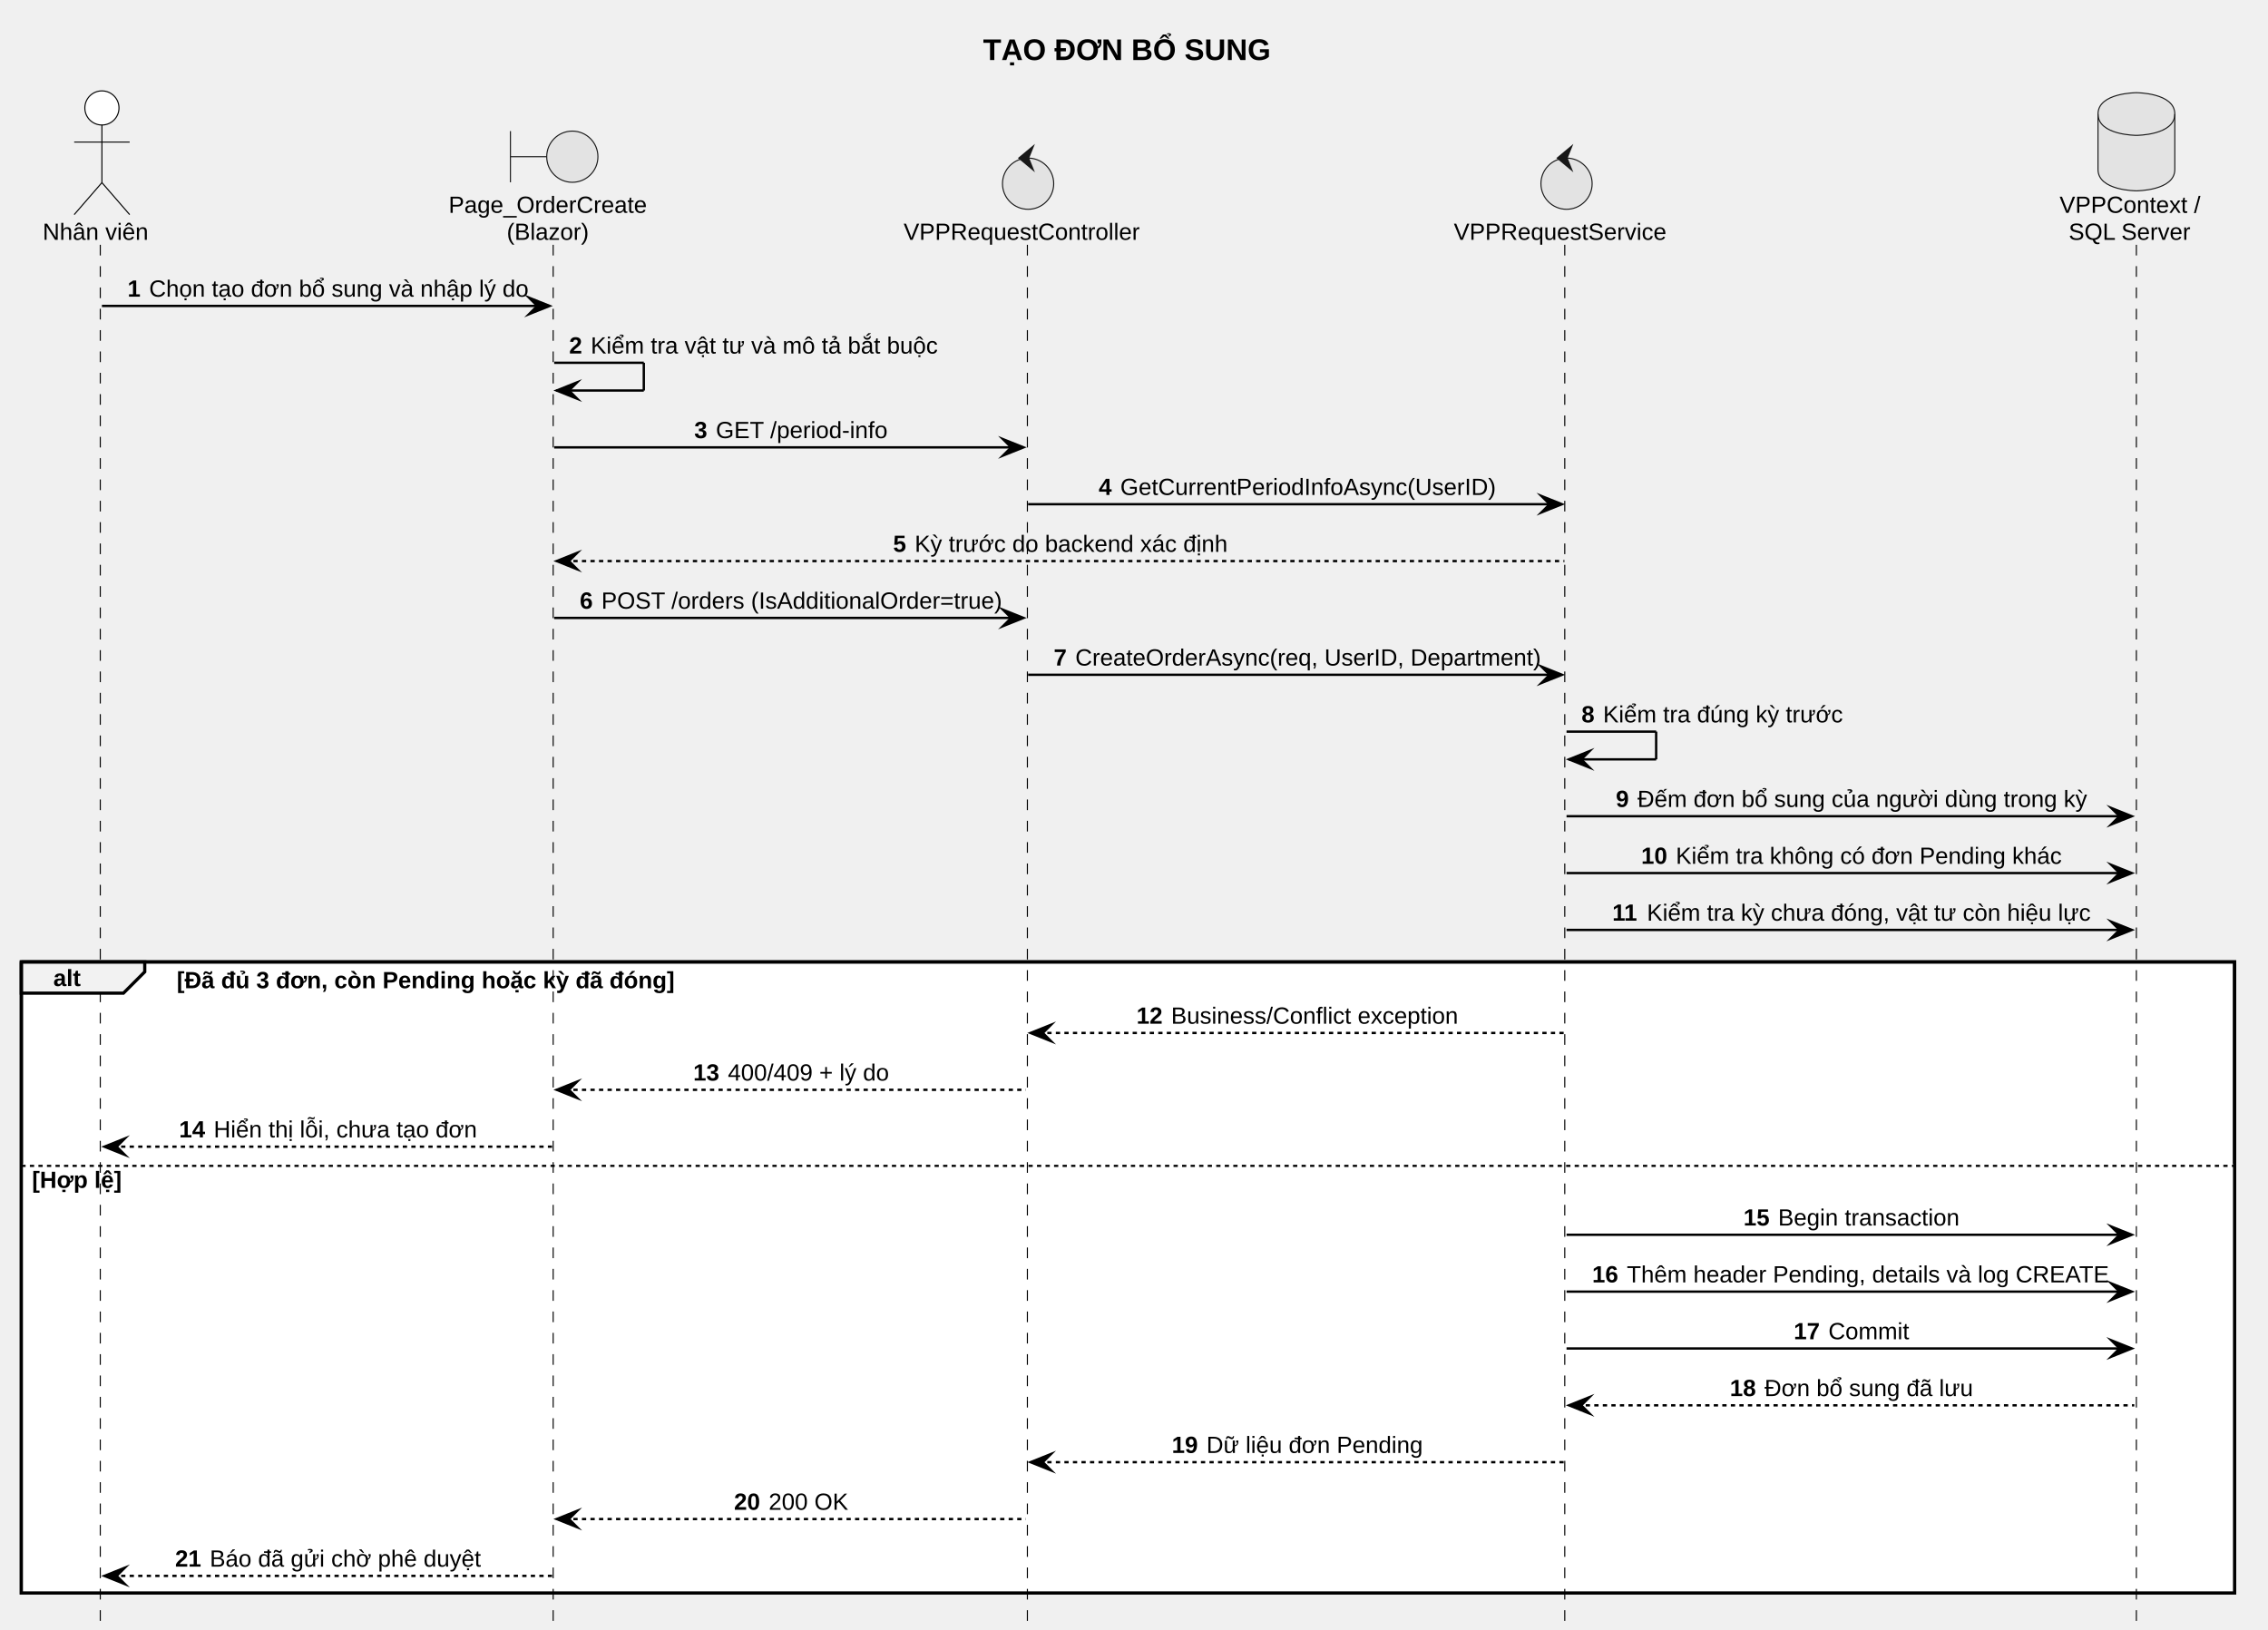
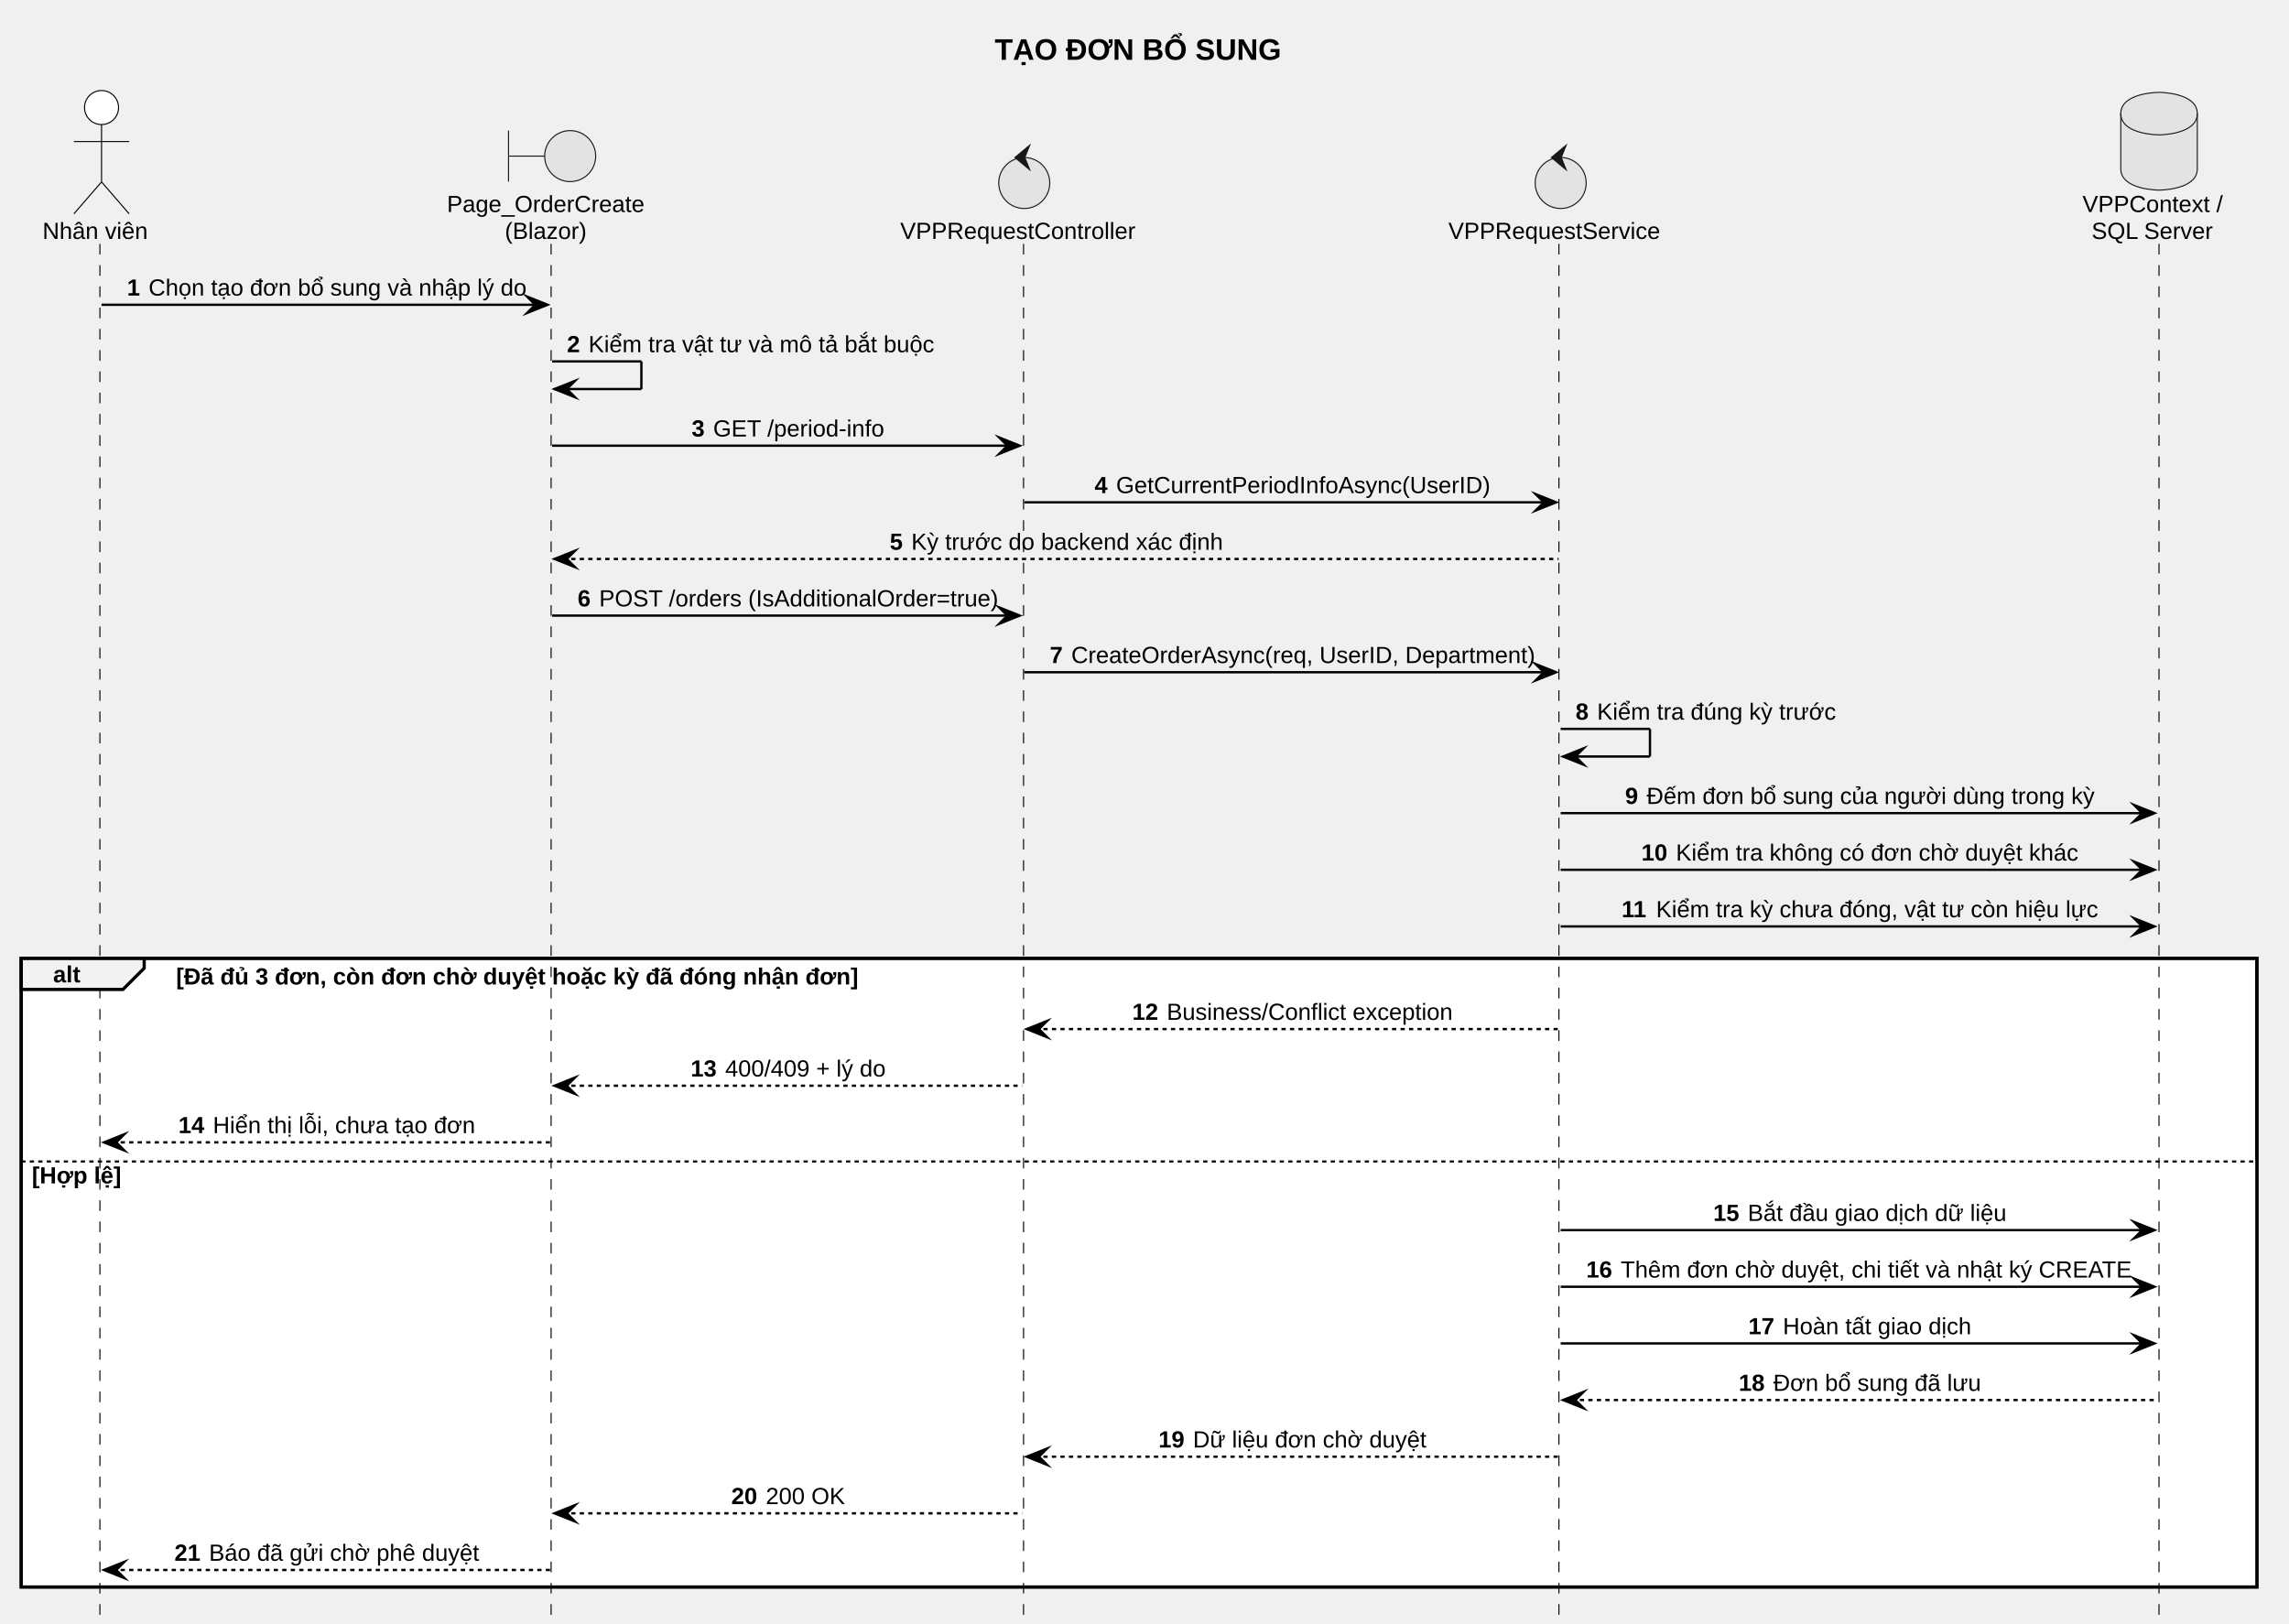
- <svg xmlns="http://www.w3.org/2000/svg" contentStyleType="text/css" data-diagram-type="SEQUENCE" height="1432.5px" preserveAspectRatio="none" style="width:1993px;height:1432px;background:#FFFFFF;" version="1.1" viewBox="0 0 1993 1432" width="1993.125px" zoomAndPan="magnify">
+ <svg xmlns="http://www.w3.org/2000/svg" contentStyleType="text/css" data-diagram-type="SEQUENCE" height="1432.5px" preserveAspectRatio="none" style="width:2019px;height:1432px;background:#FFFFFF;" version="1.1" viewBox="0 0 2019 1432" width="2019.375px" zoomAndPan="magnify">
  <defs />
  <g>
    <g class="title" data-source-line="2">
-       <text fill="#000000" font-family="Arial" font-size="26.25" font-weight="700" lengthAdjust="spacing" textLength="252.81" x="863.855" y="52.747">TẠO ĐƠN BỔ SUNG</text>
-     </g>
-     <rect fill="#FFFFFF" height="554.601" style="stroke:#000000;stroke-width:2.812;" width="1944.894" x="18.75" y="845.411" />
-     <rect fill="#FFFFFF" height="377.234" style="stroke:none;stroke-width:1.875;" width="1944.894" x="18.75" y="1022.778" />
+       <text fill="#000000" font-family="Arial" font-size="26.25" font-weight="700" lengthAdjust="spacing" textLength="252.81" x="877.36" y="52.747">TẠO ĐƠN BỔ SUNG</text>
+     </g>
+     <rect fill="#FFFFFF" height="554.601" style="stroke:#000000;stroke-width:2.812;" width="1971.904" x="18.75" y="845.411" />
+     <rect fill="#FFFFFF" height="377.234" style="stroke:none;stroke-width:1.875;" width="1971.904" x="18.75" y="1022.778" />
    <g class="participant-lifeline" data-entity-uid="part1" data-qualified-name="User" data-source-line="4" id="part1-lifeline">
      <g>
        <rect fill="#000000" fill-opacity="0" height="1216.735" width="15" x="82.061" y="215.152" />
        <line style="stroke:#000000;stroke-width:0.938;stroke-dasharray:9.375,9.375;" x1="88.125" x2="88.125" y1="215.152" y2="1431.887" />
      </g>
    </g>
    <g class="participant-lifeline" data-entity-uid="part2" data-qualified-name="FE" data-source-line="5" id="part2-lifeline">
      <g>
        <rect fill="#000000" fill-opacity="0" height="1216.735" width="15" x="479.486" y="215.152" />
        <line style="stroke:#000000;stroke-width:0.938;stroke-dasharray:9.375,9.375;" x1="486.104" x2="486.104" y1="215.152" y2="1431.887" />
      </g>
    </g>
    <g class="participant-lifeline" data-entity-uid="part3" data-qualified-name="API" data-source-line="6" id="part3-lifeline">
      <g>
        <rect fill="#000000" fill-opacity="0" height="1216.735" width="15" x="895.935" y="215.152" />
        <line style="stroke:#000000;stroke-width:0.938;stroke-dasharray:9.375,9.375;" x1="902.811" x2="902.811" y1="215.152" y2="1431.887" />
      </g>
    </g>
    <g class="participant-lifeline" data-entity-uid="part4" data-qualified-name="Service" data-source-line="7" id="part4-lifeline">
      <g>
        <rect fill="#000000" fill-opacity="0" height="1216.735" width="15" x="1369.092" y="215.152" />
        <line style="stroke:#000000;stroke-width:0.938;stroke-dasharray:9.375,9.375;" x1="1375.036" x2="1375.036" y1="215.152" y2="1431.887" />
      </g>
    </g>
    <g class="participant-lifeline" data-entity-uid="part5" data-qualified-name="DB" data-source-line="8" id="part5-lifeline">
      <g>
-         <rect fill="#000000" fill-opacity="0" height="1216.735" width="15" x="1869.864" y="215.152" />
-         <line style="stroke:#000000;stroke-width:0.938;stroke-dasharray:9.375,9.375;" x1="1877.334" x2="1877.334" y1="215.152" y2="1431.887" />
+         <rect fill="#000000" fill-opacity="0" height="1216.735" width="15" x="1896.874" y="215.152" />
+         <line style="stroke:#000000;stroke-width:0.938;stroke-dasharray:9.375,9.375;" x1="1904.344" x2="1904.344" y1="215.152" y2="1431.887" />
      </g>
    </g>
    <g class="participant participant-head" data-entity-uid="part1" data-qualified-name="User" data-source-line="4" id="part1-head">
      <text fill="#000000" font-family="Arial" font-size="20.625" lengthAdjust="spacing" textLength="92.873" x="37.5" y="210.781">Nhân viên</text>
      <ellipse cx="89.561" cy="94.872" fill="#FFFFFF" rx="15" ry="15" style="stroke:#000000;stroke-width:0.938;" />
      <path d="M89.561,109.872 L89.561,160.497 M65.186,124.872 L113.936,124.872 M89.561,160.497 L65.186,188.622 M89.561,160.497 L113.936,188.622" fill="none" style="stroke:#000000;stroke-width:0.938;" />
    </g>
    <g class="participant participant-head" data-entity-uid="part2" data-qualified-name="FE" data-source-line="5" id="part2-head">
      <text fill="#000000" font-family="Arial" font-size="20.625" lengthAdjust="spacing" textLength="174.265" x="394.229" y="187.064">Page_OrderCreate</text>
      <text fill="#000000" font-family="Arial" font-size="20.625" lengthAdjust="spacing" textLength="72.198" x="445.263" y="210.781">(Blazor)</text>
      <path d="M448.549,115.218 L448.549,160.218 M448.549,137.718 L480.424,137.718" fill="none" style="stroke:#181818;stroke-width:0.938;" />
      <ellipse cx="502.924" cy="137.718" fill="#E3E3E3" rx="22.5" ry="22.5" style="stroke:#181818;stroke-width:0.938;" />
    </g>
    <g class="participant participant-head" data-entity-uid="part3" data-qualified-name="API" data-source-line="6" id="part3-head">
      <text fill="#000000" font-family="Arial" font-size="20.625" lengthAdjust="spacing" textLength="207.499" x="794.061" y="210.781">VPPRequestController</text>
      <ellipse cx="903.435" cy="161.435" fill="#E3E3E3" rx="22.5" ry="22.5" style="stroke:#181818;stroke-width:0.938;" />
      <polygon fill="#181818" points="895.935,138.935,907.185,129.56,903.435,138.935,907.185,148.31,895.935,138.935" style="stroke:#181818;stroke-width:1.875;stroke-linejoin:miter;stroke-miterlimit:10;" />
    </g>
    <g class="participant participant-head" data-entity-uid="part4" data-qualified-name="Service" data-source-line="7" id="part4-head">
      <text fill="#000000" font-family="Arial" font-size="20.625" lengthAdjust="spacing" textLength="186.864" x="1277.536" y="210.781">VPPRequestService</text>
      <ellipse cx="1376.592" cy="161.435" fill="#E3E3E3" rx="22.5" ry="22.5" style="stroke:#181818;stroke-width:0.938;" />
      <polygon fill="#181818" points="1369.092,138.935,1380.342,129.56,1376.592,138.935,1380.342,148.31,1369.092,138.935" style="stroke:#181818;stroke-width:1.875;stroke-linejoin:miter;stroke-miterlimit:10;" />
    </g>
    <g class="participant participant-head" data-entity-uid="part5" data-qualified-name="DB" data-source-line="8" id="part5-head">
-       <text fill="#000000" font-family="Arial" font-size="20.625" lengthAdjust="spacing" textLength="123.81" x="1809.834" y="187.064">VPPContext /</text>
-       <text fill="#000000" font-family="Arial" font-size="20.625" lengthAdjust="spacing" textLength="107.748" x="1817.865" y="210.781">SQL Server</text>
-       <path d="M1843.614,100.218 C1843.614,81.468 1877.364,81.468 1877.364,81.468 C1877.364,81.468 1911.114,81.468 1911.114,100.218 L1911.114,148.968 C1911.114,167.718 1877.364,167.718 1877.364,167.718 C1877.364,167.718 1843.614,167.718 1843.614,148.968 L1843.614,100.218" fill="#E3E3E3" style="stroke:#181818;stroke-width:0.938;" />
-       <path d="M1843.614,100.218 C1843.614,118.968 1877.364,118.968 1877.364,118.968 C1877.364,118.968 1911.114,118.968 1911.114,100.218" fill="none" style="stroke:#181818;stroke-width:0.938;" />
+       <text fill="#000000" font-family="Arial" font-size="20.625" lengthAdjust="spacing" textLength="123.81" x="1836.844" y="187.064">VPPContext /</text>
+       <text fill="#000000" font-family="Arial" font-size="20.625" lengthAdjust="spacing" textLength="107.748" x="1844.875" y="210.781">SQL Server</text>
+       <path d="M1870.624,100.218 C1870.624,81.468 1904.374,81.468 1904.374,81.468 C1904.374,81.468 1938.124,81.468 1938.124,100.218 L1938.124,148.968 C1938.124,167.718 1904.374,167.718 1904.374,167.718 C1904.374,167.718 1870.624,167.718 1870.624,148.968 L1870.624,100.218" fill="#E3E3E3" style="stroke:#181818;stroke-width:0.938;" />
+       <path d="M1870.624,100.218 C1870.624,118.968 1904.374,118.968 1904.374,118.968 C1904.374,118.968 1938.124,118.968 1938.124,100.218" fill="none" style="stroke:#181818;stroke-width:0.938;" />
    </g>
    <g class="message" data-entity-1="part1" data-entity-2="part2" data-source-line="10" id="msg1">
      <polygon fill="#000000" points="464.486,261.368,483.236,268.868,464.486,276.368,471.986,268.868" style="stroke:#000000;stroke-width:1.875;stroke-linejoin:miter;stroke-miterlimit:10;" />
      <line style="stroke:#000000;stroke-width:2.062;" x1="89.561" x2="475.736" y1="268.868" y2="268.868" />
      <text fill="#000000" font-family="Arial" font-size="20.625" font-weight="700" lengthAdjust="spacing" textLength="11.471" x="112.061" y="260.748">1</text>
      <text fill="#000000" font-family="Arial" font-size="20.625" lengthAdjust="spacing" textLength="333.454" x="131.032" y="260.748">Chọn tạo đơn bổ sung và nhập lý do</text>
    </g>
    <g class="message" data-entity-1="part2" data-entity-2="part2" data-source-line="11" id="msg2">
      <line style="stroke:#000000;stroke-width:2.062;" x1="486.986" x2="565.736" y1="318.835" y2="318.835" />
      <line style="stroke:#000000;stroke-width:2.062;" x1="565.736" x2="565.736" y1="318.835" y2="343.21" />
      <line style="stroke:#000000;stroke-width:2.062;" x1="488.861" x2="565.736" y1="343.21" y2="343.21" />
      <polygon fill="#000000" points="507.611,335.71,488.861,343.21,507.611,350.71,500.111,343.21" style="stroke:#000000;stroke-width:1.875;stroke-linejoin:miter;stroke-miterlimit:10;" />
      <text fill="#000000" font-family="Arial" font-size="20.625" font-weight="700" lengthAdjust="spacing" textLength="11.471" x="500.111" y="310.714">2</text>
      <text fill="#000000" font-family="Arial" font-size="20.625" lengthAdjust="spacing" textLength="304.984" x="519.082" y="310.714">Kiểm tra vật tư và mô tả bắt buộc</text>
    </g>
    <g class="message" data-entity-1="part2" data-entity-2="part3" data-source-line="12" id="msg3">
      <polygon fill="#000000" points="880.935,385.677,899.685,393.177,880.935,400.677,888.435,393.177" style="stroke:#000000;stroke-width:1.875;stroke-linejoin:miter;stroke-miterlimit:10;" />
      <line style="stroke:#000000;stroke-width:2.062;" x1="486.986" x2="892.185" y1="393.177" y2="393.177" />
      <text fill="#000000" font-family="Arial" font-size="20.625" font-weight="700" lengthAdjust="spacing" textLength="11.471" x="610.068" y="385.056">3</text>
      <text fill="#000000" font-family="Arial" font-size="20.625" lengthAdjust="spacing" textLength="151.314" x="629.039" y="385.056">GET /period-info</text>
    </g>
    <g class="message" data-entity-1="part3" data-entity-2="part4" data-source-line="13" id="msg4">
      <polygon fill="#000000" points="1354.092,435.644,1372.842,443.144,1354.092,450.644,1361.592,443.144" style="stroke:#000000;stroke-width:1.875;stroke-linejoin:miter;stroke-miterlimit:10;" />
      <line style="stroke:#000000;stroke-width:2.062;" x1="903.435" x2="1365.342" y1="443.144" y2="443.144" />
      <text fill="#000000" font-family="Arial" font-size="20.625" font-weight="700" lengthAdjust="spacing" textLength="11.471" x="965.473" y="435.023">4</text>
      <text fill="#000000" font-family="Arial" font-size="20.625" lengthAdjust="spacing" textLength="330.111" x="984.444" y="435.023">GetCurrentPeriodInfoAsync(UserID)</text>
    </g>
    <g class="message" data-entity-1="part4" data-entity-2="part2" data-source-line="14" id="msg5">
      <polygon fill="#000000" points="507.611,485.61,488.861,493.11,507.611,500.61,500.111,493.11" style="stroke:#000000;stroke-width:1.875;stroke-linejoin:miter;stroke-miterlimit:10;" />
      <line style="stroke:#000000;stroke-width:2.062;stroke-dasharray:3.75,3.75;" x1="496.361" x2="1374.717" y1="493.11" y2="493.11" />
      <text fill="#000000" font-family="Arial" font-size="20.625" font-weight="700" lengthAdjust="spacing" textLength="11.471" x="784.817" y="484.99">5</text>
      <text fill="#000000" font-family="Arial" font-size="20.625" lengthAdjust="spacing" textLength="274.973" x="803.788" y="484.99">Kỳ trước do backend xác định</text>
    </g>
    <g class="message" data-entity-1="part2" data-entity-2="part3" data-source-line="15" id="msg6">
      <polygon fill="#000000" points="880.935,535.577,899.685,543.077,880.935,550.577,888.435,543.077" style="stroke:#000000;stroke-width:1.875;stroke-linejoin:miter;stroke-miterlimit:10;" />
      <line style="stroke:#000000;stroke-width:2.062;" x1="486.986" x2="892.185" y1="543.077" y2="543.077" />
      <text fill="#000000" font-family="Arial" font-size="20.625" font-weight="700" lengthAdjust="spacing" textLength="11.471" x="509.486" y="534.956">6</text>
      <text fill="#000000" font-family="Arial" font-size="20.625" lengthAdjust="spacing" textLength="352.478" x="528.457" y="534.956">POST /orders (IsAdditionalOrder=true)</text>
    </g>
    <g class="message" data-entity-1="part3" data-entity-2="part4" data-source-line="16" id="msg7">
      <polygon fill="#000000" points="1354.092,585.544,1372.842,593.044,1354.092,600.544,1361.592,593.044" style="stroke:#000000;stroke-width:1.875;stroke-linejoin:miter;stroke-miterlimit:10;" />
      <line style="stroke:#000000;stroke-width:2.062;" x1="903.435" x2="1365.342" y1="593.044" y2="593.044" />
      <text fill="#000000" font-family="Arial" font-size="20.625" font-weight="700" lengthAdjust="spacing" textLength="11.471" x="925.935" y="584.923">7</text>
      <text fill="#000000" font-family="Arial" font-size="20.625" lengthAdjust="spacing" textLength="409.187" x="944.906" y="584.923">CreateOrderAsync(req, UserID, Department)</text>
    </g>
    <g class="message" data-entity-1="part4" data-entity-2="part4" data-source-line="17" id="msg8">
      <line style="stroke:#000000;stroke-width:2.062;" x1="1376.592" x2="1455.342" y1="643.011" y2="643.011" />
      <line style="stroke:#000000;stroke-width:2.062;" x1="1455.342" x2="1455.342" y1="643.011" y2="667.386" />
      <line style="stroke:#000000;stroke-width:2.062;" x1="1378.467" x2="1455.342" y1="667.386" y2="667.386" />
      <polygon fill="#000000" points="1397.217,659.886,1378.467,667.386,1397.217,674.886,1389.717,667.386" style="stroke:#000000;stroke-width:1.875;stroke-linejoin:miter;stroke-miterlimit:10;" />
      <text fill="#000000" font-family="Arial" font-size="20.625" font-weight="700" lengthAdjust="spacing" textLength="11.471" x="1389.717" y="634.89">8</text>
      <text fill="#000000" font-family="Arial" font-size="20.625" lengthAdjust="spacing" textLength="210.732" x="1408.688" y="634.89">Kiểm tra đúng kỳ trước</text>
    </g>
    <g class="message" data-entity-1="part4" data-entity-2="part5" data-source-line="18" id="msg9">
-       <polygon fill="#000000" points="1854.864,709.852,1873.614,717.352,1854.864,724.852,1862.364,717.352" style="stroke:#000000;stroke-width:1.875;stroke-linejoin:miter;stroke-miterlimit:10;" />
-       <line style="stroke:#000000;stroke-width:2.062;" x1="1376.592" x2="1866.114" y1="717.352" y2="717.352" />
-       <text fill="#000000" font-family="Arial" font-size="20.625" font-weight="700" lengthAdjust="spacing" textLength="11.471" x="1419.919" y="709.232">9</text>
-       <text fill="#000000" font-family="Arial" font-size="20.625" lengthAdjust="spacing" textLength="395.148" x="1438.889" y="709.232">Đếm đơn bổ sung của người dùng trong kỳ</text>
+       <polygon fill="#000000" points="1881.874,709.852,1900.624,717.352,1881.874,724.852,1889.374,717.352" style="stroke:#000000;stroke-width:1.875;stroke-linejoin:miter;stroke-miterlimit:10;" />
+       <line style="stroke:#000000;stroke-width:2.062;" x1="1376.592" x2="1893.124" y1="717.352" y2="717.352" />
+       <text fill="#000000" font-family="Arial" font-size="20.625" font-weight="700" lengthAdjust="spacing" textLength="11.471" x="1433.424" y="709.232">9</text>
+       <text fill="#000000" font-family="Arial" font-size="20.625" lengthAdjust="spacing" textLength="395.148" x="1452.394" y="709.232">Đếm đơn bổ sung của người dùng trong kỳ</text>
    </g>
    <g class="message" data-entity-1="part4" data-entity-2="part5" data-source-line="19" id="msg10">
-       <polygon fill="#000000" points="1854.864,759.819,1873.614,767.319,1854.864,774.819,1862.364,767.319" style="stroke:#000000;stroke-width:1.875;stroke-linejoin:miter;stroke-miterlimit:10;" />
-       <line style="stroke:#000000;stroke-width:2.062;" x1="1376.592" x2="1866.114" y1="767.319" y2="767.319" />
-       <text fill="#000000" font-family="Arial" font-size="20.625" font-weight="700" lengthAdjust="spacing" textLength="22.941" x="1442.185" y="759.198">10</text>
-       <text fill="#000000" font-family="Arial" font-size="20.625" lengthAdjust="spacing" textLength="339.144" x="1472.627" y="759.198">Kiểm tra không có đơn Pending khác</text>
+       <polygon fill="#000000" points="1881.874,759.819,1900.624,767.319,1881.874,774.819,1889.374,767.319" style="stroke:#000000;stroke-width:1.875;stroke-linejoin:miter;stroke-miterlimit:10;" />
+       <line style="stroke:#000000;stroke-width:2.062;" x1="1376.592" x2="1893.124" y1="767.319" y2="767.319" />
+       <text fill="#000000" font-family="Arial" font-size="20.625" font-weight="700" lengthAdjust="spacing" textLength="22.941" x="1447.79" y="759.198">10</text>
+       <text fill="#000000" font-family="Arial" font-size="20.625" lengthAdjust="spacing" textLength="354.945" x="1478.231" y="759.198">Kiểm tra không có đơn chờ duyệt khác</text>
    </g>
    <g class="message" data-entity-1="part4" data-entity-2="part5" data-source-line="20" id="msg11">
-       <polygon fill="#000000" points="1854.864,809.786,1873.614,817.286,1854.864,824.786,1862.364,817.286" style="stroke:#000000;stroke-width:1.875;stroke-linejoin:miter;stroke-miterlimit:10;" />
-       <line style="stroke:#000000;stroke-width:2.062;" x1="1376.592" x2="1866.114" y1="817.286" y2="817.286" />
-       <text fill="#000000" font-family="Arial" font-size="20.625" font-weight="700" lengthAdjust="spacing" textLength="22.941" x="1416.792" y="809.165">11</text>
-       <text fill="#000000" font-family="Arial" font-size="20.625" lengthAdjust="spacing" textLength="389.931" x="1447.233" y="809.165">Kiểm tra kỳ chưa đóng, vật tư còn hiệu lực</text>
+       <polygon fill="#000000" points="1881.874,809.786,1900.624,817.286,1881.874,824.786,1889.374,817.286" style="stroke:#000000;stroke-width:1.875;stroke-linejoin:miter;stroke-miterlimit:10;" />
+       <line style="stroke:#000000;stroke-width:2.062;" x1="1376.592" x2="1893.124" y1="817.286" y2="817.286" />
+       <text fill="#000000" font-family="Arial" font-size="20.625" font-weight="700" lengthAdjust="spacing" textLength="22.941" x="1430.297" y="809.165">11</text>
+       <text fill="#000000" font-family="Arial" font-size="20.625" lengthAdjust="spacing" textLength="389.931" x="1460.738" y="809.165">Kiểm tra kỳ chưa đóng, vật tư còn hiệu lực</text>
    </g>
    <path d="M18.75,845.411 L127.194,845.411 L127.194,854.128 L108.444,872.878 L18.75,872.878 L18.75,845.411" fill="#F2F2F2" style="stroke:#000000;stroke-width:2.812;" />
-     <rect fill="none" height="554.601" style="stroke:#000000;stroke-width:2.812;" width="1944.894" x="18.75" y="845.411" />
+     <rect fill="none" height="554.601" style="stroke:#000000;stroke-width:2.812;" width="1971.904" x="18.75" y="845.411" />
    <text fill="#000000" font-family="Arial" font-size="20.625" font-weight="700" lengthAdjust="spacing" textLength="24.069" x="46.875" y="866.632">alt</text>
-     <text fill="#000000" font-family="Arial" font-size="20.625" font-weight="700" lengthAdjust="spacing" textLength="437.496" x="155.319" y="868.507">[Đã đủ 3 đơn, còn Pending hoặc kỳ đã đóng]</text>
+     <text fill="#000000" font-family="Arial" font-size="20.625" font-weight="700" lengthAdjust="spacing" textLength="601.791" x="155.319" y="868.507">[Đã đủ 3 đơn, còn đơn chờ duyệt hoặc kỳ đã đóng nhận đơn]</text>
    <g class="message" data-entity-1="part4" data-entity-2="part3" data-source-line="23" id="msg12">
      <polygon fill="#000000" points="924.06,900.344,905.31,907.844,924.06,915.344,916.56,907.844" style="stroke:#000000;stroke-width:1.875;stroke-linejoin:miter;stroke-miterlimit:10;" />
      <line style="stroke:#000000;stroke-width:2.062;stroke-dasharray:3.75,3.75;" x1="912.81" x2="1374.717" y1="907.844" y2="907.844" />
      <text fill="#000000" font-family="Arial" font-size="20.625" font-weight="700" lengthAdjust="spacing" textLength="22.941" x="998.687" y="899.723">12</text>
      <text fill="#000000" font-family="Arial" font-size="20.625" lengthAdjust="spacing" textLength="252.213" x="1029.128" y="899.723">Business/Conflict exception</text>
    </g>
    <g class="message" data-entity-1="part3" data-entity-2="part2" data-source-line="24" id="msg13">
      <polygon fill="#000000" points="507.611,950.311,488.861,957.811,507.611,965.311,500.111,957.811" style="stroke:#000000;stroke-width:1.875;stroke-linejoin:miter;stroke-miterlimit:10;" />
      <line style="stroke:#000000;stroke-width:2.062;stroke-dasharray:3.75,3.75;" x1="496.361" x2="901.56" y1="957.811" y2="957.811" />
      <text fill="#000000" font-family="Arial" font-size="20.625" font-weight="700" lengthAdjust="spacing" textLength="22.941" x="609.177" y="949.69">13</text>
      <text fill="#000000" font-family="Arial" font-size="20.625" lengthAdjust="spacing" textLength="141.626" x="639.619" y="949.69">400/409 + lý do</text>
    </g>
    <g class="message" data-entity-1="part2" data-entity-2="part1" data-source-line="25" id="msg14">
      <polygon fill="#000000" points="110.186,1000.278,91.436,1007.778,110.186,1015.278,102.686,1007.778" style="stroke:#000000;stroke-width:1.875;stroke-linejoin:miter;stroke-miterlimit:10;" />
      <line style="stroke:#000000;stroke-width:2.062;stroke-dasharray:3.75,3.75;" x1="98.936" x2="485.111" y1="1007.778" y2="1007.778" />
      <text fill="#000000" font-family="Arial" font-size="20.625" font-weight="700" lengthAdjust="spacing" textLength="22.941" x="157.345" y="999.657">14</text>
      <text fill="#000000" font-family="Arial" font-size="20.625" lengthAdjust="spacing" textLength="231.417" x="187.786" y="999.657">Hiển thị lỗi, chưa tạo đơn</text>
    </g>
-     <line style="stroke:#000000;stroke-width:1.875;stroke-dasharray:3.75,3.75;" x1="18.75" x2="1963.644" y1="1024.653" y2="1024.653" />
+     <line style="stroke:#000000;stroke-width:1.875;stroke-dasharray:3.75,3.75;" x1="18.75" x2="1990.654" y1="1024.653" y2="1024.653" />
    <text fill="#000000" font-family="Arial" font-size="20.625" font-weight="700" lengthAdjust="spacing" textLength="78.824" x="28.125" y="1043.999">[Hợp lệ]</text>
    <g class="message" data-entity-1="part4" data-entity-2="part5" data-source-line="27" id="msg15">
-       <polygon fill="#000000" points="1854.864,1077.711,1873.614,1085.211,1854.864,1092.711,1862.364,1085.211" style="stroke:#000000;stroke-width:1.875;stroke-linejoin:miter;stroke-miterlimit:10;" />
-       <line style="stroke:#000000;stroke-width:2.062;" x1="1376.592" x2="1866.114" y1="1085.211" y2="1085.211" />
-       <text fill="#000000" font-family="Arial" font-size="20.625" font-weight="700" lengthAdjust="spacing" textLength="22.941" x="1532.072" y="1077.091">15</text>
-       <text fill="#000000" font-family="Arial" font-size="20.625" lengthAdjust="spacing" textLength="159.37" x="1562.514" y="1077.091">Begin transaction</text>
+       <polygon fill="#000000" points="1881.874,1077.711,1900.624,1085.211,1881.874,1092.711,1889.374,1085.211" style="stroke:#000000;stroke-width:1.875;stroke-linejoin:miter;stroke-miterlimit:10;" />
+       <line style="stroke:#000000;stroke-width:2.062;" x1="1376.592" x2="1893.124" y1="1085.211" y2="1085.211" />
+       <text fill="#000000" font-family="Arial" font-size="20.625" font-weight="700" lengthAdjust="spacing" textLength="22.941" x="1511.145" y="1077.091">15</text>
+       <text fill="#000000" font-family="Arial" font-size="20.625" lengthAdjust="spacing" textLength="228.235" x="1541.586" y="1077.091">Bắt đầu giao dịch dữ liệu</text>
    </g>
    <g class="message" data-entity-1="part4" data-entity-2="part5" data-source-line="28" id="msg16">
-       <polygon fill="#000000" points="1854.864,1127.678,1873.614,1135.178,1854.864,1142.678,1862.364,1135.178" style="stroke:#000000;stroke-width:1.875;stroke-linejoin:miter;stroke-miterlimit:10;" />
-       <line style="stroke:#000000;stroke-width:2.062;" x1="1376.592" x2="1866.114" y1="1135.178" y2="1135.178" />
+       <polygon fill="#000000" points="1881.874,1127.678,1900.624,1135.178,1881.874,1142.678,1889.374,1135.178" style="stroke:#000000;stroke-width:1.875;stroke-linejoin:miter;stroke-miterlimit:10;" />
+       <line style="stroke:#000000;stroke-width:2.062;" x1="1376.592" x2="1893.124" y1="1135.178" y2="1135.178" />
      <text fill="#000000" font-family="Arial" font-size="20.625" font-weight="700" lengthAdjust="spacing" textLength="22.941" x="1399.092" y="1127.057">16</text>
-       <text fill="#000000" font-family="Arial" font-size="20.625" lengthAdjust="spacing" textLength="425.33" x="1429.534" y="1127.057">Thêm header Pending, details và log CREATE</text>
+       <text fill="#000000" font-family="Arial" font-size="20.625" lengthAdjust="spacing" textLength="452.34" x="1429.534" y="1127.057">Thêm đơn chờ duyệt, chi tiết và nhật ký CREATE</text>
    </g>
    <g class="message" data-entity-1="part4" data-entity-2="part5" data-source-line="29" id="msg17">
-       <polygon fill="#000000" points="1854.864,1177.645,1873.614,1185.145,1854.864,1192.645,1862.364,1185.145" style="stroke:#000000;stroke-width:1.875;stroke-linejoin:miter;stroke-miterlimit:10;" />
-       <line style="stroke:#000000;stroke-width:2.062;" x1="1376.592" x2="1866.114" y1="1185.145" y2="1185.145" />
-       <text fill="#000000" font-family="Arial" font-size="20.625" font-weight="700" lengthAdjust="spacing" textLength="22.941" x="1576.238" y="1177.024">17</text>
-       <text fill="#000000" font-family="Arial" font-size="20.625" lengthAdjust="spacing" textLength="71.039" x="1606.679" y="1177.024">Commit</text>
+       <polygon fill="#000000" points="1881.874,1177.645,1900.624,1185.145,1881.874,1192.645,1889.374,1185.145" style="stroke:#000000;stroke-width:1.875;stroke-linejoin:miter;stroke-miterlimit:10;" />
+       <line style="stroke:#000000;stroke-width:2.062;" x1="1376.592" x2="1893.124" y1="1185.145" y2="1185.145" />
+       <text fill="#000000" font-family="Arial" font-size="20.625" font-weight="700" lengthAdjust="spacing" textLength="22.941" x="1542.133" y="1177.024">17</text>
+       <text fill="#000000" font-family="Arial" font-size="20.625" lengthAdjust="spacing" textLength="166.259" x="1572.574" y="1177.024">Hoàn tất giao dịch</text>
    </g>
    <g class="message" data-entity-1="part5" data-entity-2="part4" data-source-line="30" id="msg18">
      <polygon fill="#000000" points="1397.217,1227.611,1378.467,1235.111,1397.217,1242.611,1389.717,1235.111" style="stroke:#000000;stroke-width:1.875;stroke-linejoin:miter;stroke-miterlimit:10;" />
-       <line style="stroke:#000000;stroke-width:2.062;stroke-dasharray:3.75,3.75;" x1="1385.967" x2="1875.489" y1="1235.111" y2="1235.111" />
-       <text fill="#000000" font-family="Arial" font-size="20.625" font-weight="700" lengthAdjust="spacing" textLength="22.941" x="1520.118" y="1226.991">18</text>
-       <text fill="#000000" font-family="Arial" font-size="20.625" lengthAdjust="spacing" textLength="183.279" x="1550.56" y="1226.991">Đơn bổ sung đã lưu</text>
+       <line style="stroke:#000000;stroke-width:2.062;stroke-dasharray:3.75,3.75;" x1="1385.967" x2="1902.499" y1="1235.111" y2="1235.111" />
+       <text fill="#000000" font-family="Arial" font-size="20.625" font-weight="700" lengthAdjust="spacing" textLength="22.941" x="1533.623" y="1226.991">18</text>
+       <text fill="#000000" font-family="Arial" font-size="20.625" lengthAdjust="spacing" textLength="183.279" x="1564.064" y="1226.991">Đơn bổ sung đã lưu</text>
    </g>
    <g class="message" data-entity-1="part4" data-entity-2="part3" data-source-line="31" id="msg19">
      <polygon fill="#000000" points="924.06,1277.578,905.31,1285.078,924.06,1292.578,916.56,1285.078" style="stroke:#000000;stroke-width:1.875;stroke-linejoin:miter;stroke-miterlimit:10;" />
      <line style="stroke:#000000;stroke-width:2.062;stroke-dasharray:3.75,3.75;" x1="912.81" x2="1374.717" y1="1285.078" y2="1285.078" />
-       <text fill="#000000" font-family="Arial" font-size="20.625" font-weight="700" lengthAdjust="spacing" textLength="22.941" x="1029.715" y="1276.957">19</text>
-       <text fill="#000000" font-family="Arial" font-size="20.625" lengthAdjust="spacing" textLength="190.157" x="1060.156" y="1276.957">Dữ liệu đơn Pending</text>
+       <text fill="#000000" font-family="Arial" font-size="20.625" font-weight="700" lengthAdjust="spacing" textLength="22.941" x="1021.814" y="1276.957">19</text>
+       <text fill="#000000" font-family="Arial" font-size="20.625" lengthAdjust="spacing" textLength="205.958" x="1052.255" y="1276.957">Dữ liệu đơn chờ duyệt</text>
    </g>
    <g class="message" data-entity-1="part3" data-entity-2="part2" data-source-line="32" id="msg20">
      <polygon fill="#000000" points="507.611,1327.545,488.861,1335.045,507.611,1342.545,500.111,1335.045" style="stroke:#000000;stroke-width:1.875;stroke-linejoin:miter;stroke-miterlimit:10;" />
      <line style="stroke:#000000;stroke-width:2.062;stroke-dasharray:3.75,3.75;" x1="496.361" x2="901.56" y1="1335.045" y2="1335.045" />
      <text fill="#000000" font-family="Arial" font-size="20.625" font-weight="700" lengthAdjust="spacing" textLength="22.941" x="645.019" y="1326.924">20</text>
      <text fill="#000000" font-family="Arial" font-size="20.625" lengthAdjust="spacing" textLength="69.942" x="675.461" y="1326.924">200 OK</text>
    </g>
    <g class="message" data-entity-1="part2" data-entity-2="part1" data-source-line="33" id="msg21">
      <polygon fill="#000000" points="110.186,1377.512,91.436,1385.012,110.186,1392.512,102.686,1385.012" style="stroke:#000000;stroke-width:1.875;stroke-linejoin:miter;stroke-miterlimit:10;" />
      <line style="stroke:#000000;stroke-width:2.062;stroke-dasharray:3.75,3.75;" x1="98.936" x2="485.111" y1="1385.012" y2="1385.012" />
      <text fill="#000000" font-family="Arial" font-size="20.625" font-weight="700" lengthAdjust="spacing" textLength="22.941" x="153.891" y="1376.891">21</text>
      <text fill="#000000" font-family="Arial" font-size="20.625" lengthAdjust="spacing" textLength="238.326" x="184.332" y="1376.891">Báo đã gửi chờ phê duyệt</text>
    </g>
  </g>
</svg>
